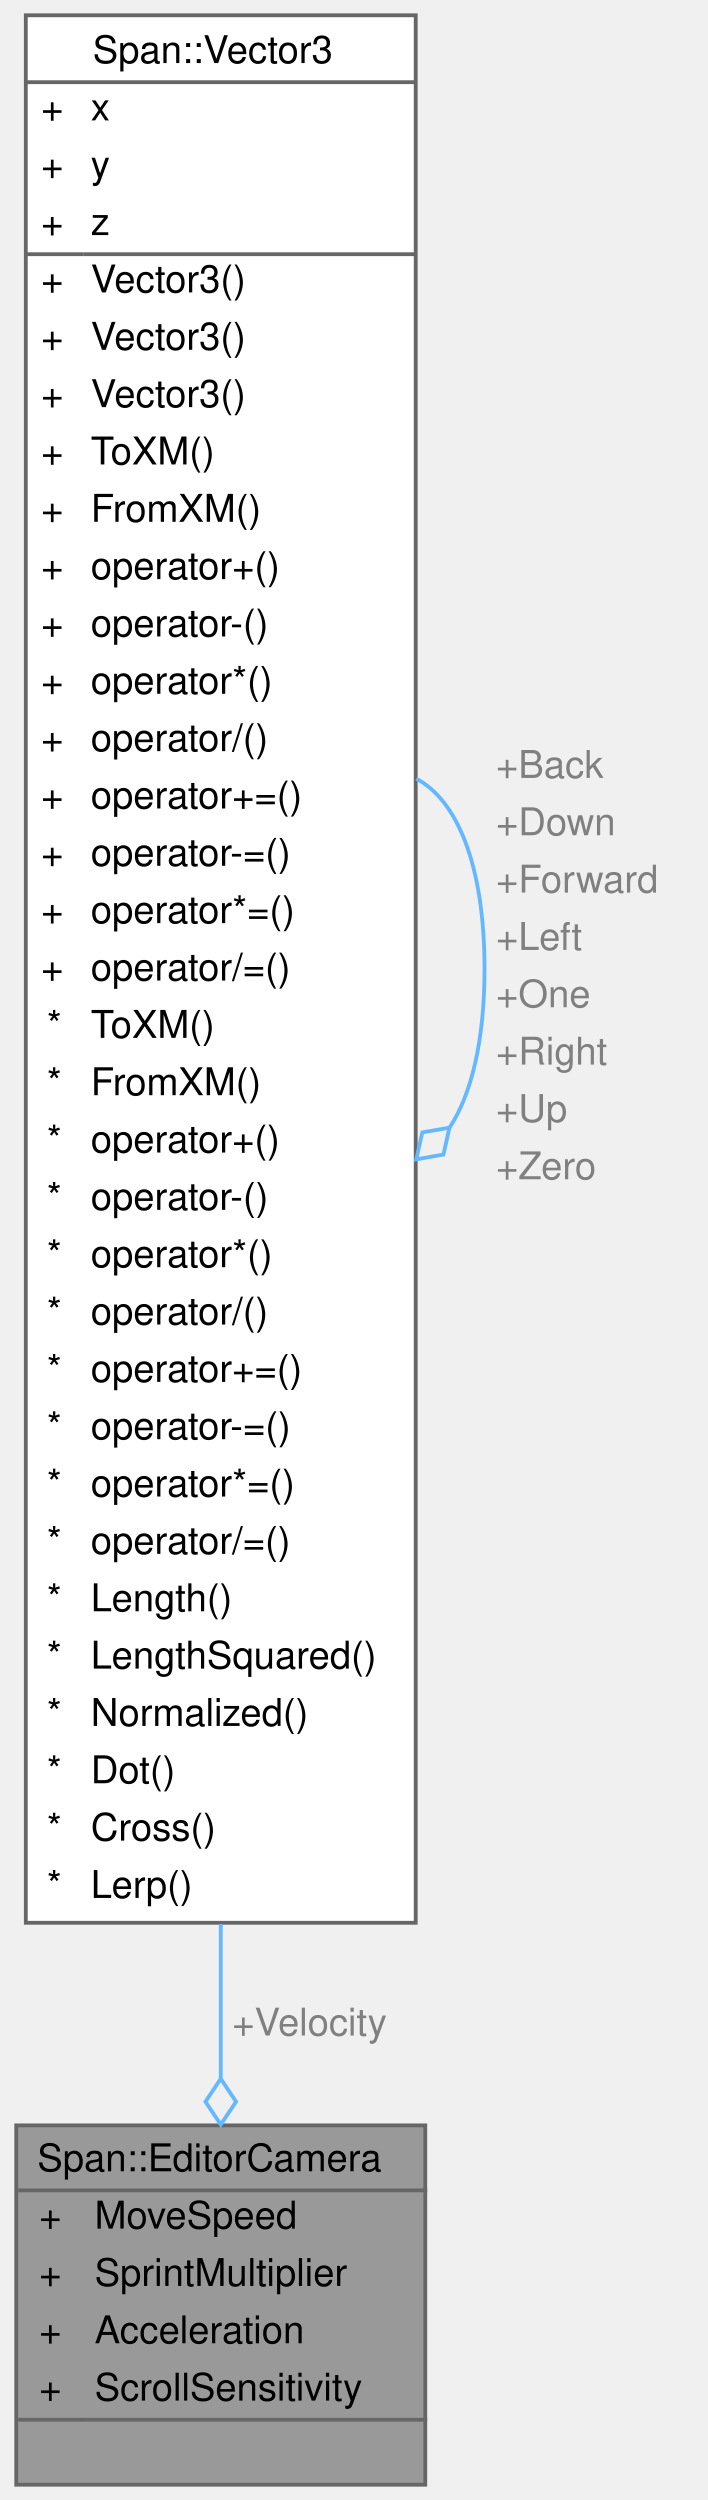
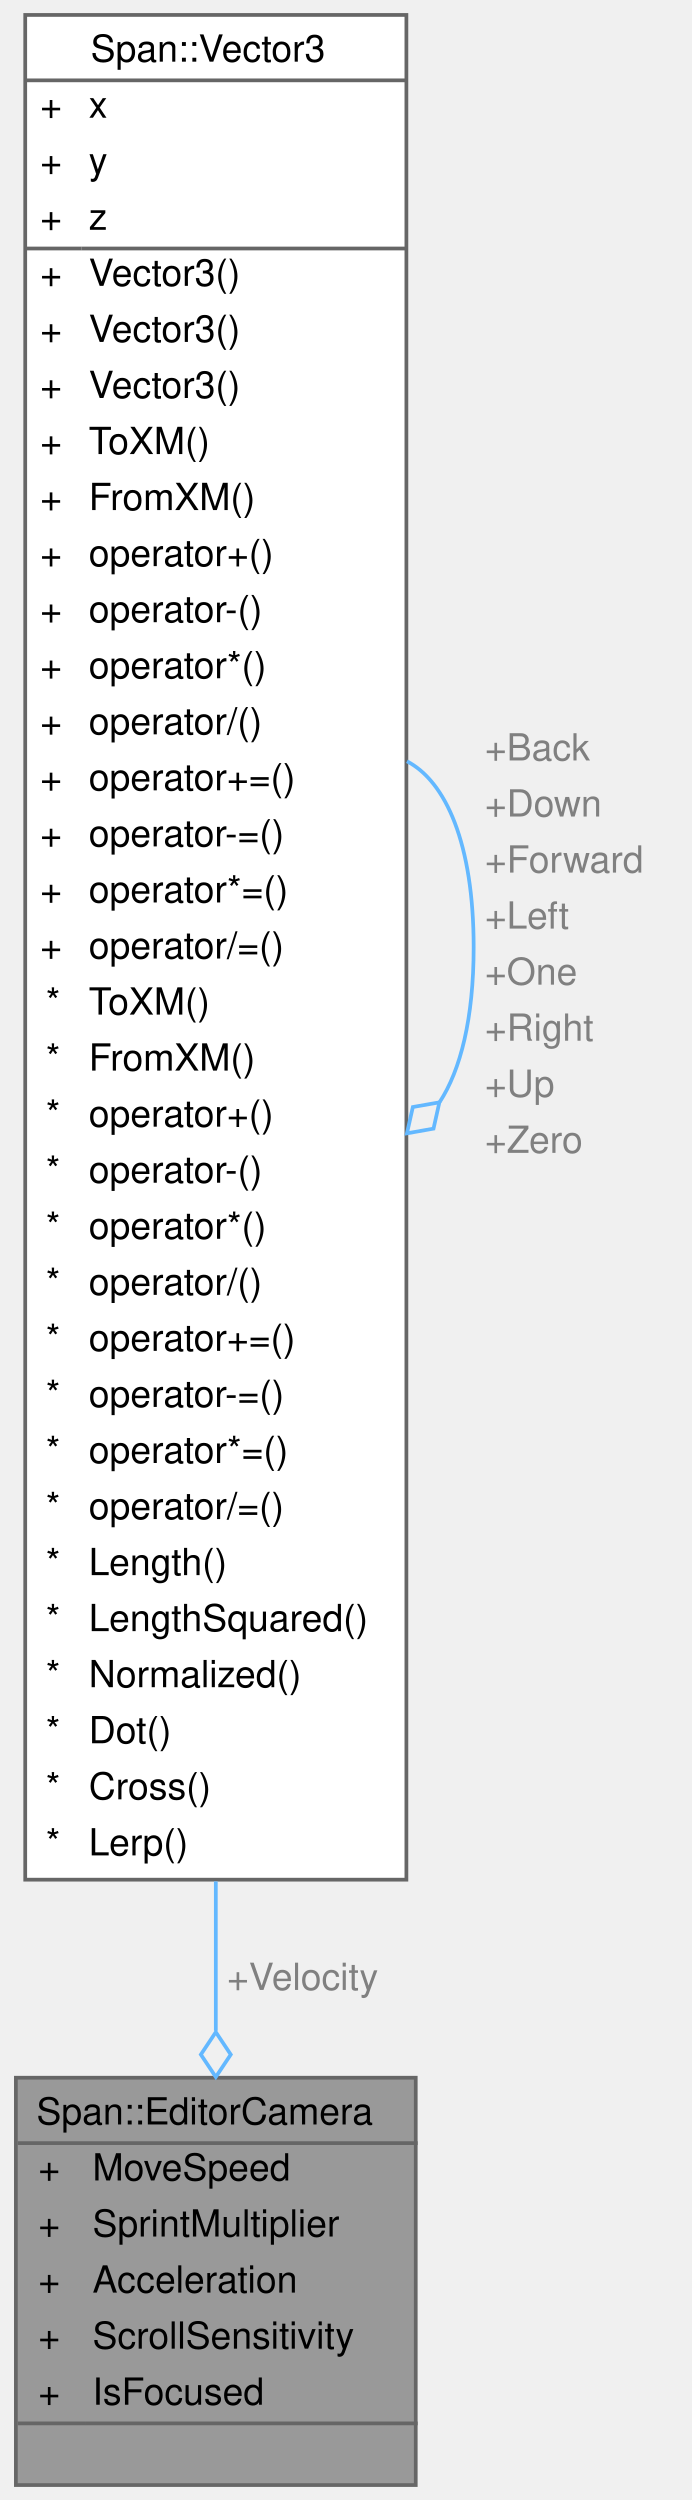
- <svg xmlns="http://www.w3.org/2000/svg" xmlns:xlink="http://www.w3.org/1999/xlink" width="185pt" height="654pt" viewBox="0.00 0.00 184.50 654.00">
-   <g id="graph0" class="graph" transform="scale(1 1) rotate(0) translate(4 650)">
+ <svg xmlns="http://www.w3.org/2000/svg" xmlns:xlink="http://www.w3.org/1999/xlink" width="185pt" height="669pt" viewBox="0.00 0.00 184.50 669.00">
+   <g id="graph0" class="graph" transform="scale(1 1) rotate(0) translate(4 665)">
    <g id="Node000001" class="node">
      <g id="a_Node000001">
        <a xlink:title="🎥 シーンビュー操作用のカメラを識別するためのタグコンポーネント。">
-           <polygon fill="#999999" stroke="transparent" points="107,-94 0,-94 0,0 107,0 107,-94" />
-           <text text-anchor="start" x="5.5" y="-82" font-family="Helvetica,sans-Serif" font-size="10.00">Span::EditorCamera</text>
-           <text text-anchor="start" x="6" y="-67" font-family="Helvetica,sans-Serif" font-size="10.00">+</text>
-           <text text-anchor="start" x="20.5" y="-67" font-family="Helvetica,sans-Serif" font-size="10.00">MoveSpeed</text>
-           <text text-anchor="start" x="6" y="-52" font-family="Helvetica,sans-Serif" font-size="10.00">+</text>
-           <text text-anchor="start" x="20.5" y="-52" font-family="Helvetica,sans-Serif" font-size="10.00">SprintMultiplier</text>
-           <text text-anchor="start" x="6" y="-37" font-family="Helvetica,sans-Serif" font-size="10.00">+</text>
-           <text text-anchor="start" x="20.5" y="-37" font-family="Helvetica,sans-Serif" font-size="10.00">Acceleration</text>
-           <text text-anchor="start" x="6" y="-22" font-family="Helvetica,sans-Serif" font-size="10.00">+</text>
-           <text text-anchor="start" x="20.5" y="-22" font-family="Helvetica,sans-Serif" font-size="10.00">ScrollSensitivity</text>
-           <text text-anchor="start" x="52" y="-7" font-family="Helvetica,sans-Serif" font-size="10.00"> </text>
-           <polygon fill="#666666" stroke="#666666" points="0.5,-77 0.5,-77 107.5,-77 107.5,-77 0.5,-77" />
-           <polygon fill="#666666" stroke="#666666" points="0.5,-17 0.5,-17 18.5,-17 18.5,-17 0.5,-17" />
-           <polygon fill="#666666" stroke="#666666" points="18.5,-17 18.5,-17 107.5,-17 107.5,-17 18.5,-17" />
-           <polygon fill="none" stroke="#666666" points="0,0 0,-94 107,-94 107,0 0,0" />
+           <polygon fill="#999999" stroke="transparent" points="107,-109 0,-109 0,0 107,0 107,-109" />
+           <text text-anchor="start" x="5.5" y="-96.5" font-family="Helvetica,sans-Serif" font-size="10.00">Span::EditorCamera</text>
+           <text text-anchor="start" x="6" y="-81.5" font-family="Helvetica,sans-Serif" font-size="10.00">+</text>
+           <text text-anchor="start" x="20.5" y="-81.5" font-family="Helvetica,sans-Serif" font-size="10.00">MoveSpeed</text>
+           <text text-anchor="start" x="6" y="-66.5" font-family="Helvetica,sans-Serif" font-size="10.00">+</text>
+           <text text-anchor="start" x="20.5" y="-66.5" font-family="Helvetica,sans-Serif" font-size="10.00">SprintMultiplier</text>
+           <text text-anchor="start" x="6" y="-51.5" font-family="Helvetica,sans-Serif" font-size="10.00">+</text>
+           <text text-anchor="start" x="20.5" y="-51.5" font-family="Helvetica,sans-Serif" font-size="10.00">Acceleration</text>
+           <text text-anchor="start" x="6" y="-36.5" font-family="Helvetica,sans-Serif" font-size="10.00">+</text>
+           <text text-anchor="start" x="20.5" y="-36.5" font-family="Helvetica,sans-Serif" font-size="10.00">ScrollSensitivity</text>
+           <text text-anchor="start" x="6" y="-21.5" font-family="Helvetica,sans-Serif" font-size="10.00">+</text>
+           <text text-anchor="start" x="20.5" y="-21.5" font-family="Helvetica,sans-Serif" font-size="10.00">IsFocused</text>
+           <text text-anchor="start" x="52" y="-6.5" font-family="Helvetica,sans-Serif" font-size="10.00"> </text>
+           <polygon fill="#666666" stroke="#666666" points="0.5,-91.5 0.5,-91.5 107.5,-91.5 107.5,-91.5 0.5,-91.5" />
+           <polygon fill="#666666" stroke="#666666" points="0.5,-16.5 0.5,-16.5 18.5,-16.5 18.5,-16.5 0.5,-16.5" />
+           <polygon fill="#666666" stroke="#666666" points="18.5,-16.5 18.5,-16.5 107.5,-16.5 107.5,-16.5 18.5,-16.5" />
+           <polygon fill="none" stroke="#666666" points="0,0 0,-109 107,-109 107,0 0,0" />
        </a>
      </g>
    </g>
    <g id="Node000002" class="node">
      <g id="a_Node000002">
        <a xlink:href="structSpan_1_1Vector3.html" target="_top" xlink:title="3次元ベクトル (float x, y, z) 位置、方向、スケールなどに使用されます。">
-           <polygon fill="white" stroke="transparent" points="104.5,-646 2.5,-646 2.5,-147 104.5,-147 104.5,-646" />
-           <text text-anchor="start" x="20" y="-633.5" font-family="Helvetica,sans-Serif" font-size="10.00">Span::Vector3</text>
+           <polygon fill="white" stroke="transparent" points="104.5,-661 2.5,-661 2.5,-162 104.5,-162 104.5,-661" />
+           <text text-anchor="start" x="20" y="-648.5" font-family="Helvetica,sans-Serif" font-size="10.00">Span::Vector3</text>
+           <text text-anchor="start" x="6.5" y="-633.5" font-family="Helvetica,sans-Serif" font-size="10.00">+</text>
+           <text text-anchor="start" x="19.5" y="-633.5" font-family="Helvetica,sans-Serif" font-size="10.00">x</text>
          <text text-anchor="start" x="6.5" y="-618.5" font-family="Helvetica,sans-Serif" font-size="10.00">+</text>
-           <text text-anchor="start" x="19.5" y="-618.5" font-family="Helvetica,sans-Serif" font-size="10.00">x</text>
+           <text text-anchor="start" x="19.5" y="-618.5" font-family="Helvetica,sans-Serif" font-size="10.00">y</text>
          <text text-anchor="start" x="6.5" y="-603.5" font-family="Helvetica,sans-Serif" font-size="10.00">+</text>
-           <text text-anchor="start" x="19.5" y="-603.5" font-family="Helvetica,sans-Serif" font-size="10.00">y</text>
+           <text text-anchor="start" x="19.5" y="-603.5" font-family="Helvetica,sans-Serif" font-size="10.00">z</text>
          <text text-anchor="start" x="6.5" y="-588.5" font-family="Helvetica,sans-Serif" font-size="10.00">+</text>
-           <text text-anchor="start" x="19.5" y="-588.5" font-family="Helvetica,sans-Serif" font-size="10.00">z</text>
+           <text text-anchor="start" x="19.5" y="-588.5" font-family="Helvetica,sans-Serif" font-size="10.00">Vector3()</text>
          <text text-anchor="start" x="6.5" y="-573.5" font-family="Helvetica,sans-Serif" font-size="10.00">+</text>
          <text text-anchor="start" x="19.5" y="-573.5" font-family="Helvetica,sans-Serif" font-size="10.00">Vector3()</text>
          <text text-anchor="start" x="6.5" y="-558.5" font-family="Helvetica,sans-Serif" font-size="10.00">+</text>
          <text text-anchor="start" x="19.5" y="-558.5" font-family="Helvetica,sans-Serif" font-size="10.00">Vector3()</text>
          <text text-anchor="start" x="6.5" y="-543.5" font-family="Helvetica,sans-Serif" font-size="10.00">+</text>
-           <text text-anchor="start" x="19.5" y="-543.5" font-family="Helvetica,sans-Serif" font-size="10.00">Vector3()</text>
+           <text text-anchor="start" x="19.5" y="-543.5" font-family="Helvetica,sans-Serif" font-size="10.00">ToXM()</text>
          <text text-anchor="start" x="6.5" y="-528.5" font-family="Helvetica,sans-Serif" font-size="10.00">+</text>
-           <text text-anchor="start" x="19.5" y="-528.5" font-family="Helvetica,sans-Serif" font-size="10.00">ToXM()</text>
+           <text text-anchor="start" x="19.5" y="-528.5" font-family="Helvetica,sans-Serif" font-size="10.00">FromXM()</text>
          <text text-anchor="start" x="6.5" y="-513.5" font-family="Helvetica,sans-Serif" font-size="10.00">+</text>
-           <text text-anchor="start" x="19.5" y="-513.5" font-family="Helvetica,sans-Serif" font-size="10.00">FromXM()</text>
+           <text text-anchor="start" x="19.5" y="-513.5" font-family="Helvetica,sans-Serif" font-size="10.00">operator+()</text>
          <text text-anchor="start" x="6.5" y="-498.5" font-family="Helvetica,sans-Serif" font-size="10.00">+</text>
-           <text text-anchor="start" x="19.5" y="-498.5" font-family="Helvetica,sans-Serif" font-size="10.00">operator+()</text>
+           <text text-anchor="start" x="19.5" y="-498.5" font-family="Helvetica,sans-Serif" font-size="10.00">operator-()</text>
          <text text-anchor="start" x="6.5" y="-483.5" font-family="Helvetica,sans-Serif" font-size="10.00">+</text>
-           <text text-anchor="start" x="19.5" y="-483.5" font-family="Helvetica,sans-Serif" font-size="10.00">operator-()</text>
+           <text text-anchor="start" x="19.5" y="-483.5" font-family="Helvetica,sans-Serif" font-size="10.00">operator*()</text>
          <text text-anchor="start" x="6.5" y="-468.5" font-family="Helvetica,sans-Serif" font-size="10.00">+</text>
-           <text text-anchor="start" x="19.5" y="-468.5" font-family="Helvetica,sans-Serif" font-size="10.00">operator*()</text>
+           <text text-anchor="start" x="19.5" y="-468.5" font-family="Helvetica,sans-Serif" font-size="10.00">operator/()</text>
          <text text-anchor="start" x="6.5" y="-453.5" font-family="Helvetica,sans-Serif" font-size="10.00">+</text>
-           <text text-anchor="start" x="19.5" y="-453.5" font-family="Helvetica,sans-Serif" font-size="10.00">operator/()</text>
+           <text text-anchor="start" x="19.5" y="-453.5" font-family="Helvetica,sans-Serif" font-size="10.00">operator+=()</text>
          <text text-anchor="start" x="6.5" y="-438.5" font-family="Helvetica,sans-Serif" font-size="10.00">+</text>
-           <text text-anchor="start" x="19.5" y="-438.5" font-family="Helvetica,sans-Serif" font-size="10.00">operator+=()</text>
+           <text text-anchor="start" x="19.5" y="-438.5" font-family="Helvetica,sans-Serif" font-size="10.00">operator-=()</text>
          <text text-anchor="start" x="6.5" y="-423.5" font-family="Helvetica,sans-Serif" font-size="10.00">+</text>
-           <text text-anchor="start" x="19.5" y="-423.5" font-family="Helvetica,sans-Serif" font-size="10.00">operator-=()</text>
+           <text text-anchor="start" x="19.5" y="-423.5" font-family="Helvetica,sans-Serif" font-size="10.00">operator*=()</text>
          <text text-anchor="start" x="6.5" y="-408.5" font-family="Helvetica,sans-Serif" font-size="10.00">+</text>
-           <text text-anchor="start" x="19.5" y="-408.5" font-family="Helvetica,sans-Serif" font-size="10.00">operator*=()</text>
-           <text text-anchor="start" x="6.5" y="-393.5" font-family="Helvetica,sans-Serif" font-size="10.00">+</text>
-           <text text-anchor="start" x="19.5" y="-393.5" font-family="Helvetica,sans-Serif" font-size="10.00">operator/=()</text>
+           <text text-anchor="start" x="19.5" y="-408.5" font-family="Helvetica,sans-Serif" font-size="10.00">operator/=()</text>
+           <text text-anchor="start" x="8" y="-393.5" font-family="Helvetica,sans-Serif" font-size="10.00">*</text>
+           <text text-anchor="start" x="19.5" y="-393.5" font-family="Helvetica,sans-Serif" font-size="10.00">ToXM()</text>
          <text text-anchor="start" x="8" y="-378.5" font-family="Helvetica,sans-Serif" font-size="10.00">*</text>
-           <text text-anchor="start" x="19.5" y="-378.5" font-family="Helvetica,sans-Serif" font-size="10.00">ToXM()</text>
+           <text text-anchor="start" x="19.5" y="-378.5" font-family="Helvetica,sans-Serif" font-size="10.00">FromXM()</text>
          <text text-anchor="start" x="8" y="-363.5" font-family="Helvetica,sans-Serif" font-size="10.00">*</text>
-           <text text-anchor="start" x="19.5" y="-363.5" font-family="Helvetica,sans-Serif" font-size="10.00">FromXM()</text>
+           <text text-anchor="start" x="19.5" y="-363.5" font-family="Helvetica,sans-Serif" font-size="10.00">operator+()</text>
          <text text-anchor="start" x="8" y="-348.5" font-family="Helvetica,sans-Serif" font-size="10.00">*</text>
-           <text text-anchor="start" x="19.5" y="-348.5" font-family="Helvetica,sans-Serif" font-size="10.00">operator+()</text>
+           <text text-anchor="start" x="19.5" y="-348.5" font-family="Helvetica,sans-Serif" font-size="10.00">operator-()</text>
          <text text-anchor="start" x="8" y="-333.5" font-family="Helvetica,sans-Serif" font-size="10.00">*</text>
-           <text text-anchor="start" x="19.5" y="-333.5" font-family="Helvetica,sans-Serif" font-size="10.00">operator-()</text>
+           <text text-anchor="start" x="19.5" y="-333.5" font-family="Helvetica,sans-Serif" font-size="10.00">operator*()</text>
          <text text-anchor="start" x="8" y="-318.5" font-family="Helvetica,sans-Serif" font-size="10.00">*</text>
-           <text text-anchor="start" x="19.5" y="-318.5" font-family="Helvetica,sans-Serif" font-size="10.00">operator*()</text>
+           <text text-anchor="start" x="19.5" y="-318.5" font-family="Helvetica,sans-Serif" font-size="10.00">operator/()</text>
          <text text-anchor="start" x="8" y="-303.5" font-family="Helvetica,sans-Serif" font-size="10.00">*</text>
-           <text text-anchor="start" x="19.5" y="-303.5" font-family="Helvetica,sans-Serif" font-size="10.00">operator/()</text>
+           <text text-anchor="start" x="19.5" y="-303.5" font-family="Helvetica,sans-Serif" font-size="10.00">operator+=()</text>
          <text text-anchor="start" x="8" y="-288.5" font-family="Helvetica,sans-Serif" font-size="10.00">*</text>
-           <text text-anchor="start" x="19.5" y="-288.5" font-family="Helvetica,sans-Serif" font-size="10.00">operator+=()</text>
+           <text text-anchor="start" x="19.5" y="-288.5" font-family="Helvetica,sans-Serif" font-size="10.00">operator-=()</text>
          <text text-anchor="start" x="8" y="-273.5" font-family="Helvetica,sans-Serif" font-size="10.00">*</text>
-           <text text-anchor="start" x="19.5" y="-273.5" font-family="Helvetica,sans-Serif" font-size="10.00">operator-=()</text>
+           <text text-anchor="start" x="19.5" y="-273.5" font-family="Helvetica,sans-Serif" font-size="10.00">operator*=()</text>
          <text text-anchor="start" x="8" y="-258.5" font-family="Helvetica,sans-Serif" font-size="10.00">*</text>
-           <text text-anchor="start" x="19.5" y="-258.5" font-family="Helvetica,sans-Serif" font-size="10.00">operator*=()</text>
+           <text text-anchor="start" x="19.5" y="-258.5" font-family="Helvetica,sans-Serif" font-size="10.00">operator/=()</text>
          <text text-anchor="start" x="8" y="-243.5" font-family="Helvetica,sans-Serif" font-size="10.00">*</text>
-           <text text-anchor="start" x="19.5" y="-243.5" font-family="Helvetica,sans-Serif" font-size="10.00">operator/=()</text>
+           <text text-anchor="start" x="19.5" y="-243.5" font-family="Helvetica,sans-Serif" font-size="10.00">Length()</text>
          <text text-anchor="start" x="8" y="-228.5" font-family="Helvetica,sans-Serif" font-size="10.00">*</text>
-           <text text-anchor="start" x="19.5" y="-228.5" font-family="Helvetica,sans-Serif" font-size="10.00">Length()</text>
+           <text text-anchor="start" x="19.5" y="-228.5" font-family="Helvetica,sans-Serif" font-size="10.00">LengthSquared()</text>
          <text text-anchor="start" x="8" y="-213.5" font-family="Helvetica,sans-Serif" font-size="10.00">*</text>
-           <text text-anchor="start" x="19.5" y="-213.5" font-family="Helvetica,sans-Serif" font-size="10.00">LengthSquared()</text>
+           <text text-anchor="start" x="19.5" y="-213.5" font-family="Helvetica,sans-Serif" font-size="10.00">Normalized()</text>
          <text text-anchor="start" x="8" y="-198.5" font-family="Helvetica,sans-Serif" font-size="10.00">*</text>
-           <text text-anchor="start" x="19.5" y="-198.5" font-family="Helvetica,sans-Serif" font-size="10.00">Normalized()</text>
+           <text text-anchor="start" x="19.5" y="-198.5" font-family="Helvetica,sans-Serif" font-size="10.00">Dot()</text>
          <text text-anchor="start" x="8" y="-183.5" font-family="Helvetica,sans-Serif" font-size="10.00">*</text>
-           <text text-anchor="start" x="19.5" y="-183.5" font-family="Helvetica,sans-Serif" font-size="10.00">Dot()</text>
+           <text text-anchor="start" x="19.5" y="-183.5" font-family="Helvetica,sans-Serif" font-size="10.00">Cross()</text>
          <text text-anchor="start" x="8" y="-168.5" font-family="Helvetica,sans-Serif" font-size="10.00">*</text>
-           <text text-anchor="start" x="19.5" y="-168.5" font-family="Helvetica,sans-Serif" font-size="10.00">Cross()</text>
-           <text text-anchor="start" x="8" y="-153.5" font-family="Helvetica,sans-Serif" font-size="10.00">*</text>
-           <text text-anchor="start" x="19.5" y="-153.5" font-family="Helvetica,sans-Serif" font-size="10.00">Lerp()</text>
-           <polygon fill="#666666" stroke="#666666" points="2.5,-628.5 2.5,-628.5 104.5,-628.5 104.5,-628.5 2.5,-628.5" />
-           <polygon fill="#666666" stroke="#666666" points="2.5,-583.5 2.5,-583.5 17.5,-583.5 17.5,-583.5 2.5,-583.5" />
-           <polygon fill="#666666" stroke="#666666" points="17.5,-583.5 17.5,-583.5 104.5,-583.5 104.5,-583.5 17.5,-583.5" />
-           <polygon fill="none" stroke="#666666" points="2.5,-147 2.5,-646 104.5,-646 104.5,-147 2.5,-147" />
+           <text text-anchor="start" x="19.5" y="-168.5" font-family="Helvetica,sans-Serif" font-size="10.00">Lerp()</text>
+           <polygon fill="#666666" stroke="#666666" points="2.5,-643.5 2.5,-643.5 104.5,-643.5 104.5,-643.5 2.5,-643.5" />
+           <polygon fill="#666666" stroke="#666666" points="2.5,-598.5 2.5,-598.5 17.5,-598.5 17.5,-598.5 2.5,-598.5" />
+           <polygon fill="#666666" stroke="#666666" points="17.5,-598.5 17.5,-598.5 104.5,-598.5 104.5,-598.5 17.5,-598.5" />
+           <polygon fill="none" stroke="#666666" points="2.5,-162 2.5,-661 104.5,-661 104.5,-162 2.5,-162" />
        </a>
      </g>
    </g>
    <g id="edge1_Node000001_Node000002" class="edge">
      <g id="a_edge1_Node000001_Node000002">
        <a xlink:title=" ">
-           <path fill="none" stroke="#63b8ff" d="M53.5,-146.65C53.5,-132.2 53.5,-118.6 53.5,-106.39" />
-           <polygon fill="none" stroke="#63b8ff" points="53.5,-106.2 49.5,-100.2 53.5,-94.2 57.5,-100.2 53.5,-106.2" />
+           <path fill="none" stroke="#63b8ff" d="M53.5,-161.53C53.5,-147.32 53.5,-133.83 53.5,-121.55" />
+           <polygon fill="none" stroke="#63b8ff" points="53.5,-121.2 49.5,-115.2 53.5,-109.2 57.5,-115.2 53.5,-121.2" />
        </a>
      </g>
-       <text text-anchor="start" x="56.5" y="-117.5" font-family="Helvetica,sans-Serif" font-size="10.00" fill="grey">+Velocity</text>
+       <text text-anchor="start" x="56.5" y="-132.5" font-family="Helvetica,sans-Serif" font-size="10.00" fill="grey">+Velocity</text>
    </g>
    <g id="edge2_Node000002_Node000002" class="edge">
      <g id="a_edge2_Node000002_Node000002">
        <a xlink:title=" ">
-           <path fill="none" stroke="#63b8ff" d="M104.65,-446.28C115.05,-440.85 122.5,-424.26 122.5,-396.5 122.5,-377.41 118.98,-363.61 113.4,-355.08" />
-           <polygon fill="none" stroke="#63b8ff" points="113.33,-355.01 106.23,-353.76 104.65,-346.72 111.76,-347.98 113.33,-355.01" />
+           <path fill="none" stroke="#63b8ff" d="M104.65,-461.28C115.05,-455.85 122.5,-439.26 122.5,-411.5 122.5,-392.41 118.98,-378.61 113.4,-370.08" />
+           <polygon fill="none" stroke="#63b8ff" points="113.33,-370.01 106.23,-368.76 104.65,-361.72 111.76,-362.98 113.33,-370.01" />
        </a>
      </g>
-       <text text-anchor="start" x="125.5" y="-446.5" font-family="Helvetica,sans-Serif" font-size="10.00" fill="grey">+Back</text>
-       <text text-anchor="start" x="125.5" y="-431.5" font-family="Helvetica,sans-Serif" font-size="10.00" fill="grey">+Down</text>
-       <text text-anchor="start" x="125.5" y="-416.5" font-family="Helvetica,sans-Serif" font-size="10.00" fill="grey">+Forward</text>
-       <text text-anchor="start" x="125.5" y="-401.5" font-family="Helvetica,sans-Serif" font-size="10.00" fill="grey">+Left</text>
-       <text text-anchor="start" x="125.5" y="-386.5" font-family="Helvetica,sans-Serif" font-size="10.00" fill="grey">+One</text>
-       <text text-anchor="start" x="125.5" y="-371.5" font-family="Helvetica,sans-Serif" font-size="10.00" fill="grey">+Right</text>
-       <text text-anchor="start" x="125.5" y="-356.5" font-family="Helvetica,sans-Serif" font-size="10.00" fill="grey">+Up</text>
-       <text text-anchor="start" x="125.5" y="-341.5" font-family="Helvetica,sans-Serif" font-size="10.00" fill="grey">+Zero</text>
+       <text text-anchor="start" x="125.5" y="-461.5" font-family="Helvetica,sans-Serif" font-size="10.00" fill="grey">+Back</text>
+       <text text-anchor="start" x="125.5" y="-446.5" font-family="Helvetica,sans-Serif" font-size="10.00" fill="grey">+Down</text>
+       <text text-anchor="start" x="125.5" y="-431.5" font-family="Helvetica,sans-Serif" font-size="10.00" fill="grey">+Forward</text>
+       <text text-anchor="start" x="125.5" y="-416.5" font-family="Helvetica,sans-Serif" font-size="10.00" fill="grey">+Left</text>
+       <text text-anchor="start" x="125.5" y="-401.5" font-family="Helvetica,sans-Serif" font-size="10.00" fill="grey">+One</text>
+       <text text-anchor="start" x="125.5" y="-386.5" font-family="Helvetica,sans-Serif" font-size="10.00" fill="grey">+Right</text>
+       <text text-anchor="start" x="125.5" y="-371.5" font-family="Helvetica,sans-Serif" font-size="10.00" fill="grey">+Up</text>
+       <text text-anchor="start" x="125.5" y="-356.5" font-family="Helvetica,sans-Serif" font-size="10.00" fill="grey">+Zero</text>
    </g>
  </g>
</svg>
